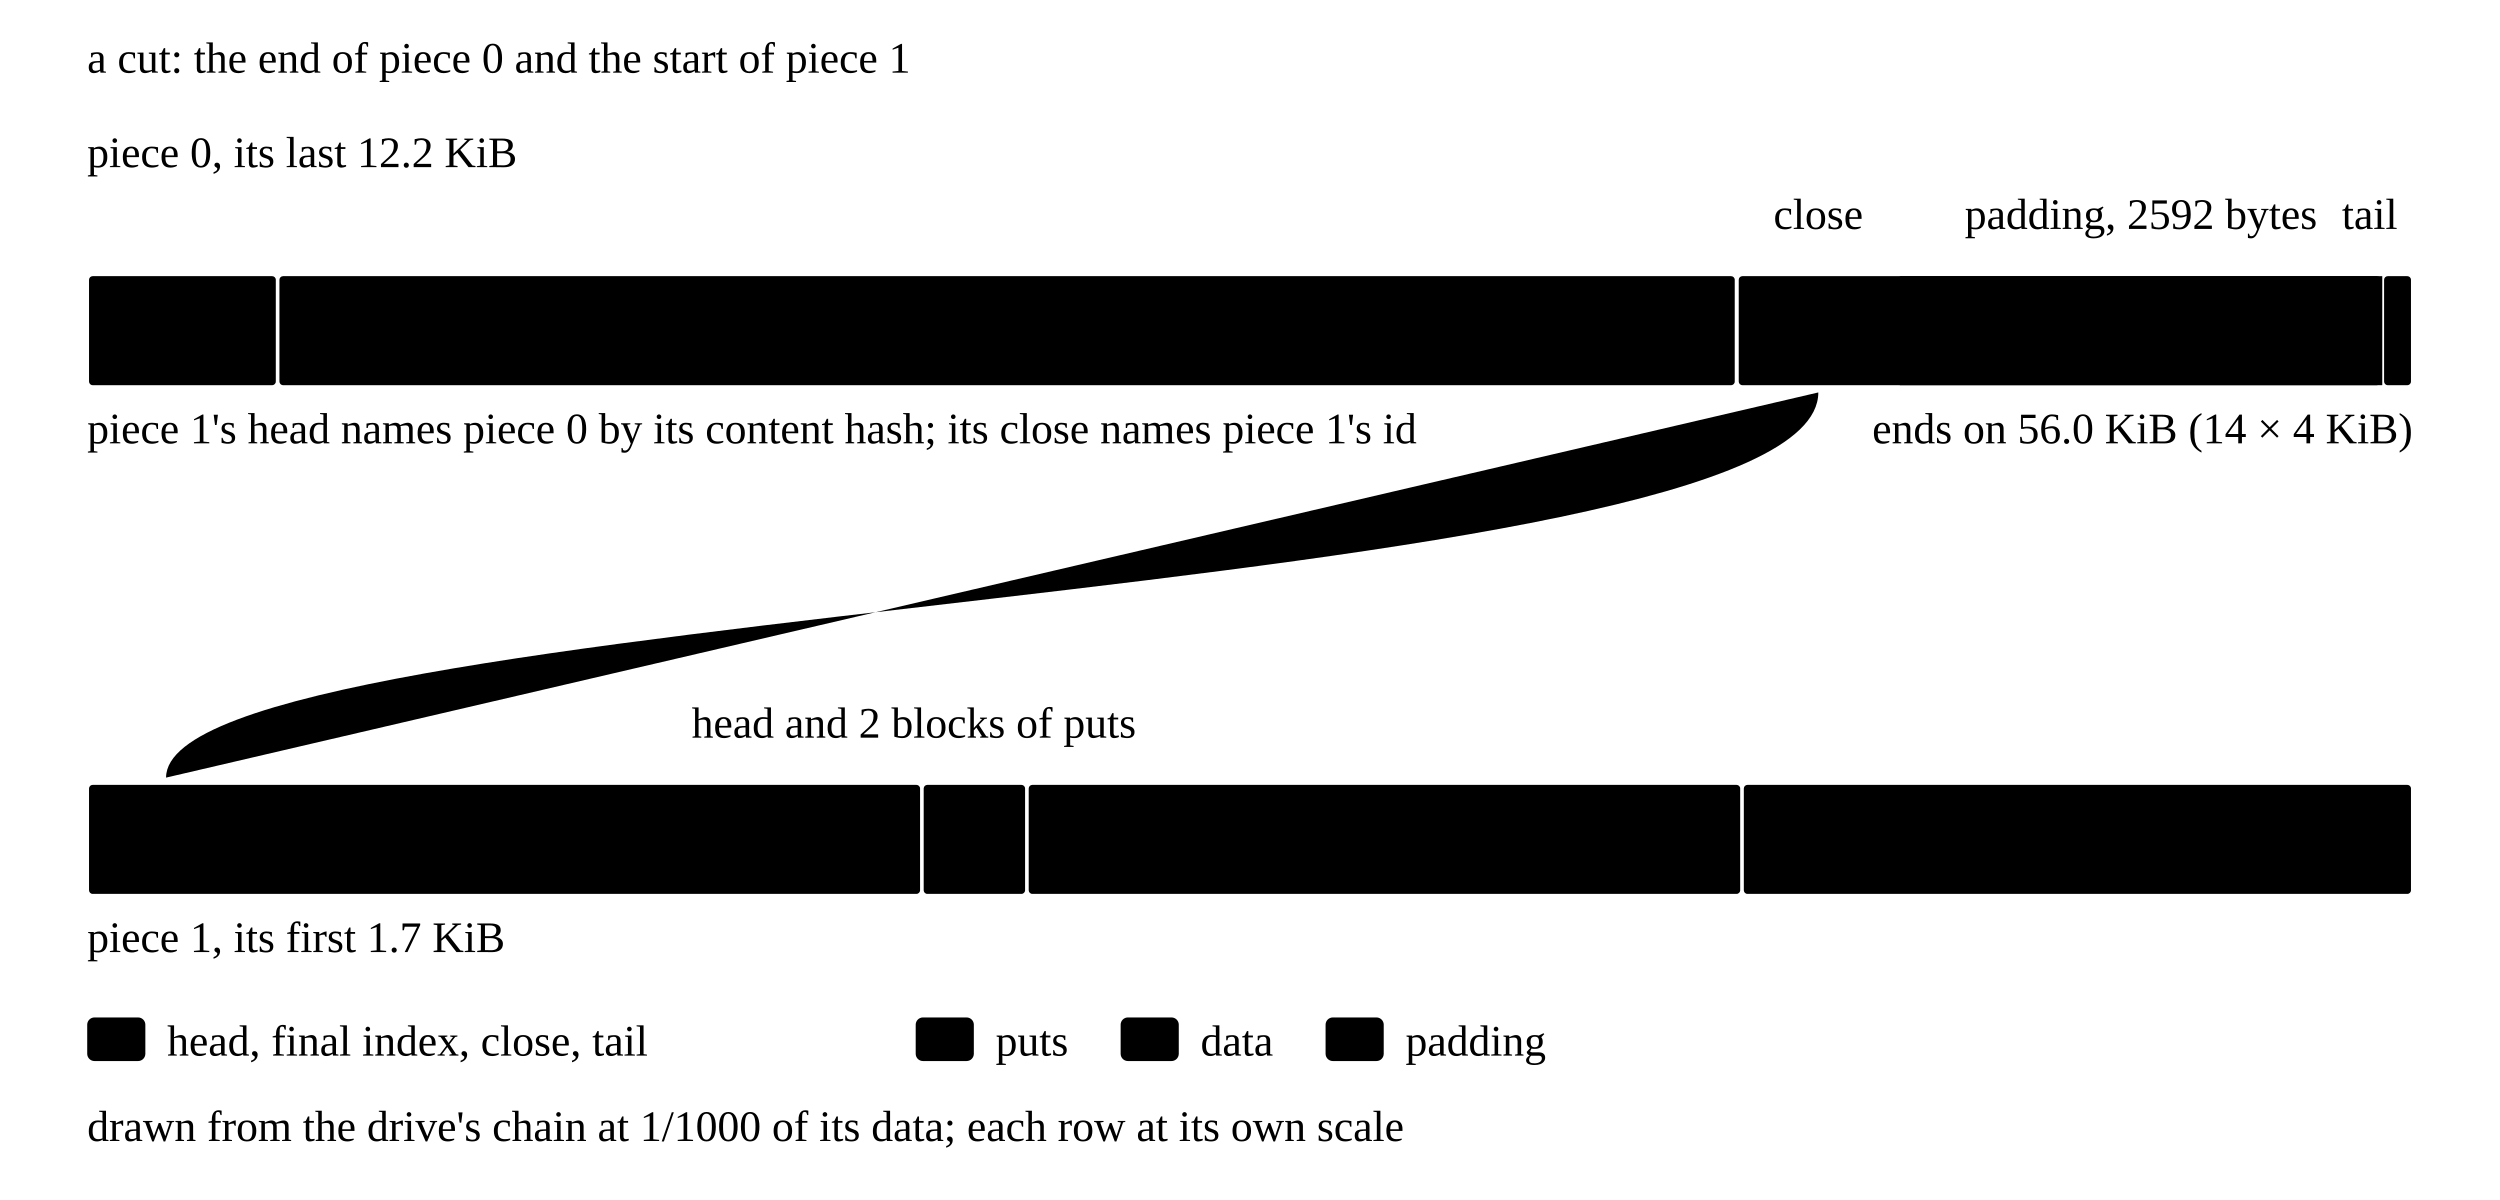
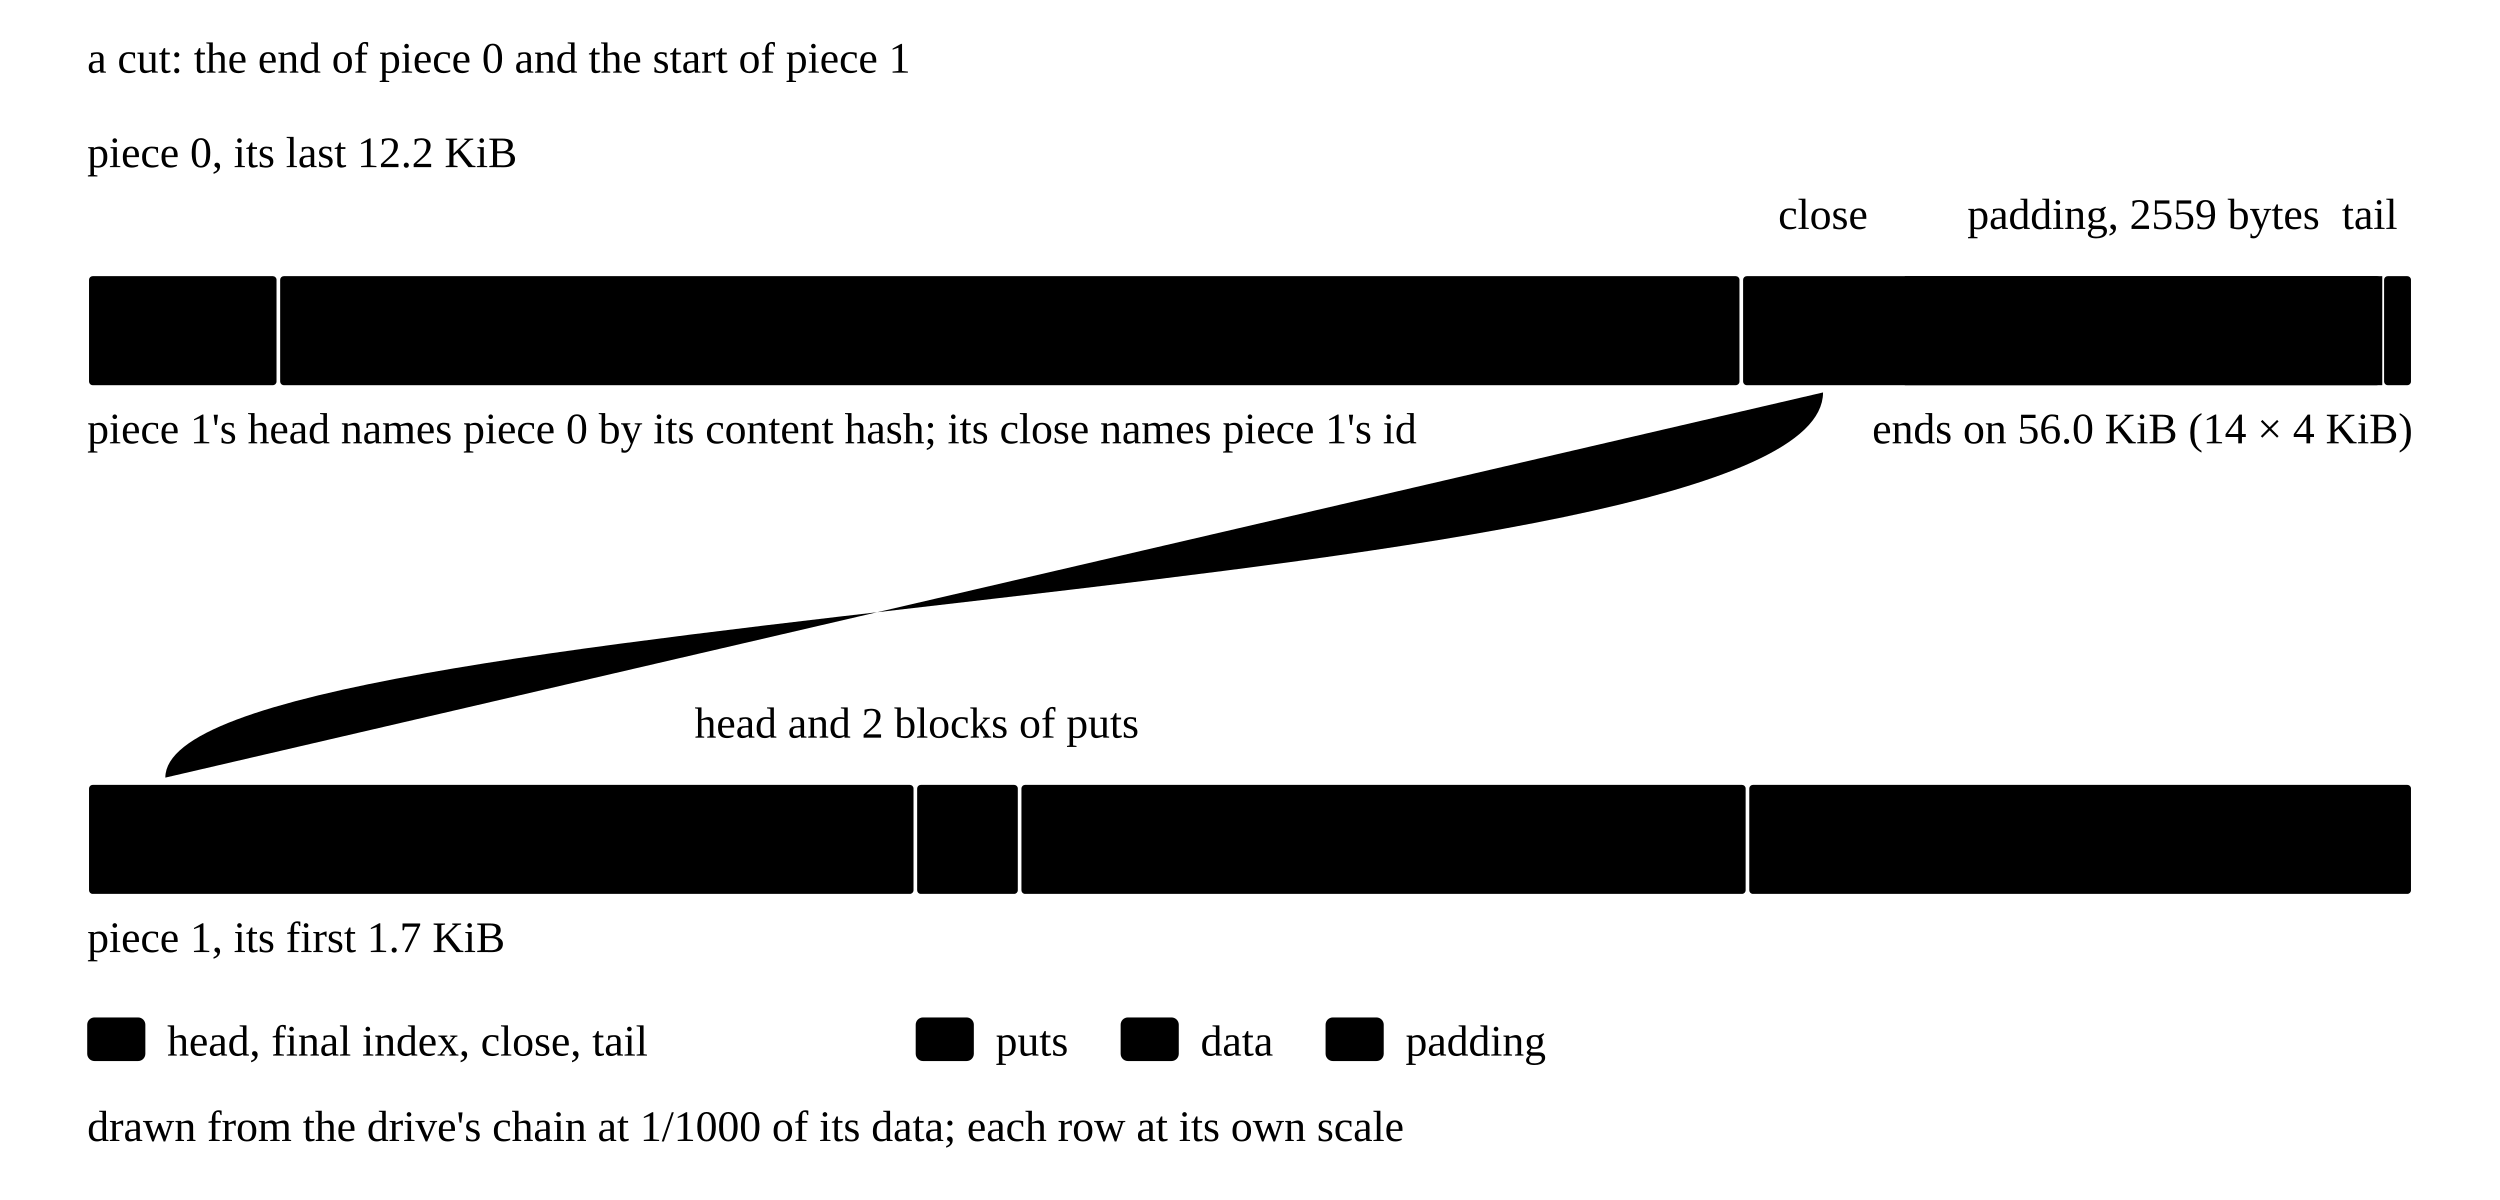
- <svg xmlns="http://www.w3.org/2000/svg" class="ww-svg" viewBox="0 0 688 330" width="688" height="330" role="img" aria-label="A cut: piece 0 ends with its final index, its close padded by 2592 bytes to the 4 KiB end, and its tail; piece 1 starts with its head and 2 blocks of puts that carry the definitions, before its first data">
+ <svg xmlns="http://www.w3.org/2000/svg" class="ww-svg" viewBox="0 0 688 330" width="688" height="330" role="img" aria-label="A cut: piece 0 ends with its final index, its close padded by 2559 bytes to the 4 KiB end, and its tail; piece 1 starts with its head and 2 blocks of puts that carry the definitions, before its first data">
  <text x="24.0" y="20.0" text-anchor="start" class="strong">a cut: the end of piece 0 and the start of piece 1</text>
  <text x="24.0" y="46.0" text-anchor="start" class="small">piece 0, its last 12.2 KiB</text>
-   <rect x="24.5" y="76.0" width="51.4" height="30.0" rx="1" class="tint-blue" />
-   <text x="50.2" y="95.5" text-anchor="middle" class="small">samples</text>
-   <rect x="76.9" y="76.0" width="400.5" height="30.0" rx="1" class="tint-green" />
-   <text x="277.2" y="95.5" text-anchor="middle" class="small">final index</text>
-   <rect x="478.5" y="76.0" width="176.6" height="30.0" rx="1" class="tint-green" />
-   <text x="566.8" y="95.5" text-anchor="middle" class="small">close</text>
+   <rect x="24.5" y="76.0" width="51.6" height="30.0" rx="1" class="tint-blue" />
+   <text x="50.3" y="95.5" text-anchor="middle" class="small">samples</text>
+   <rect x="77.1" y="76.0" width="401.6" height="30.0" rx="1" class="tint-green" />
+   <text x="277.9" y="95.5" text-anchor="middle" class="small">final index</text>
+   <rect x="479.7" y="76.0" width="175.4" height="30.0" rx="1" class="tint-green" />
+   <text x="567.4" y="95.5" text-anchor="middle" class="small">close</text>
  <rect x="656.1" y="76.0" width="7.4" height="30.0" rx="1" class="tint-green" />
-   <rect x="522.8" y="76.0" width="132.8" height="30.0" rx="0" class="faint hatch" />
-   <line x1="500.4" y1="74.0" x2="500.4" y2="66.0" class="thin" />
-   <text x="500.4" y="63.0" text-anchor="middle" class="soft small">close</text>
-   <line x1="589.2" y1="74.0" x2="589.2" y2="66.0" class="thin" />
-   <text x="589.2" y="63.0" text-anchor="middle" class="soft small">padding, 2592 bytes</text>
+   <rect x="524.2" y="76.0" width="131.4" height="30.0" rx="0" class="faint hatch" />
+   <line x1="501.7" y1="74.0" x2="501.7" y2="66.0" class="thin" />
+   <text x="501.7" y="63.0" text-anchor="middle" class="soft small">close</text>
+   <line x1="589.9" y1="74.0" x2="589.9" y2="66.0" class="thin" />
+   <text x="589.9" y="63.0" text-anchor="middle" class="soft small">padding, 2559 bytes</text>
  <line x1="659.8" y1="74.0" x2="659.8" y2="66.0" class="thin" />
  <text x="659.8" y="63.0" text-anchor="end" class="soft small">tail</text>
  <text x="664.0" y="122.0" text-anchor="end" class="soft small">ends on 56.0 KiB (14 × 4 KiB)</text>
  <text x="24.0" y="262.0" text-anchor="start" class="small">piece 1, its first 1.7 KiB</text>
-   <rect x="24.5" y="216.0" width="228.7" height="30.0" rx="1" class="tint-green" />
-   <text x="138.9" y="235.5" text-anchor="middle" class="small">head</text>
-   <rect x="254.2" y="216.0" width="27.9" height="30.0" rx="1" class="tint-purple" />
-   <rect x="283.1" y="216.0" width="195.8" height="30.0" rx="1" class="tint-purple" />
-   <text x="381.0" y="235.5" text-anchor="middle" class="small">puts</text>
-   <rect x="479.9" y="216.0" width="183.6" height="30.0" rx="1" class="tint-blue" />
-   <text x="571.7" y="235.5" text-anchor="middle" class="small">frames</text>
-   <line x1="251.5" y1="214.0" x2="251.5" y2="206.0" class="thin" />
-   <text x="251.5" y="203.0" text-anchor="middle" class="soft small">head and 2 blocks of puts</text>
-   <path d="M45.7 214.0 C45.7 166.0 500.4 166.0 500.4 108.0" class="accent-line" />
+   <rect x="24.5" y="216.0" width="226.9" height="30.0" rx="1" class="tint-green" />
+   <text x="138.0" y="235.5" text-anchor="middle" class="small">head</text>
+   <rect x="252.4" y="216.0" width="27.7" height="30.0" rx="1" class="tint-purple" />
+   <rect x="281.1" y="216.0" width="199.3" height="30.0" rx="1" class="tint-purple" />
+   <text x="380.7" y="235.5" text-anchor="middle" class="small">puts</text>
+   <rect x="481.4" y="216.0" width="182.1" height="30.0" rx="1" class="tint-blue" />
+   <text x="572.4" y="235.5" text-anchor="middle" class="small">frames</text>
+   <line x1="252.3" y1="214.0" x2="252.3" y2="206.0" class="thin" />
+   <text x="252.3" y="203.0" text-anchor="middle" class="soft small">head and 2 blocks of puts</text>
+   <path d="M45.5 214.0 C45.5 166.0 501.7 166.0 501.7 108.0" class="accent-line" />
  <text x="24.0" y="122.0" text-anchor="start" class="accent small">piece 1's head names piece 0 by its content hash; its close names piece 1's id</text>
  <rect x="24.0" y="280.0" width="16.0" height="12.0" rx="2" class="tint-green" />
  <text x="46.0" y="290.5" text-anchor="start" class="small">head, final index, close, tail</text>
  <rect x="252.0" y="280.0" width="16.0" height="12.0" rx="2" class="tint-purple" />
  <text x="274.0" y="290.5" text-anchor="start" class="small">puts</text>
  <rect x="308.4" y="280.0" width="16.0" height="12.0" rx="2" class="tint-blue" />
  <text x="330.4" y="290.5" text-anchor="start" class="small">data</text>
  <rect x="364.8" y="280.0" width="16.0" height="12.0" rx="2" class="faint hatch" />
  <text x="386.8" y="290.5" text-anchor="start" class="small">padding</text>
  <text x="24.0" y="314.0" text-anchor="start" class="soft small">drawn from the drive's chain at 1/1000 of its data; each row at its own scale</text>
</svg>
